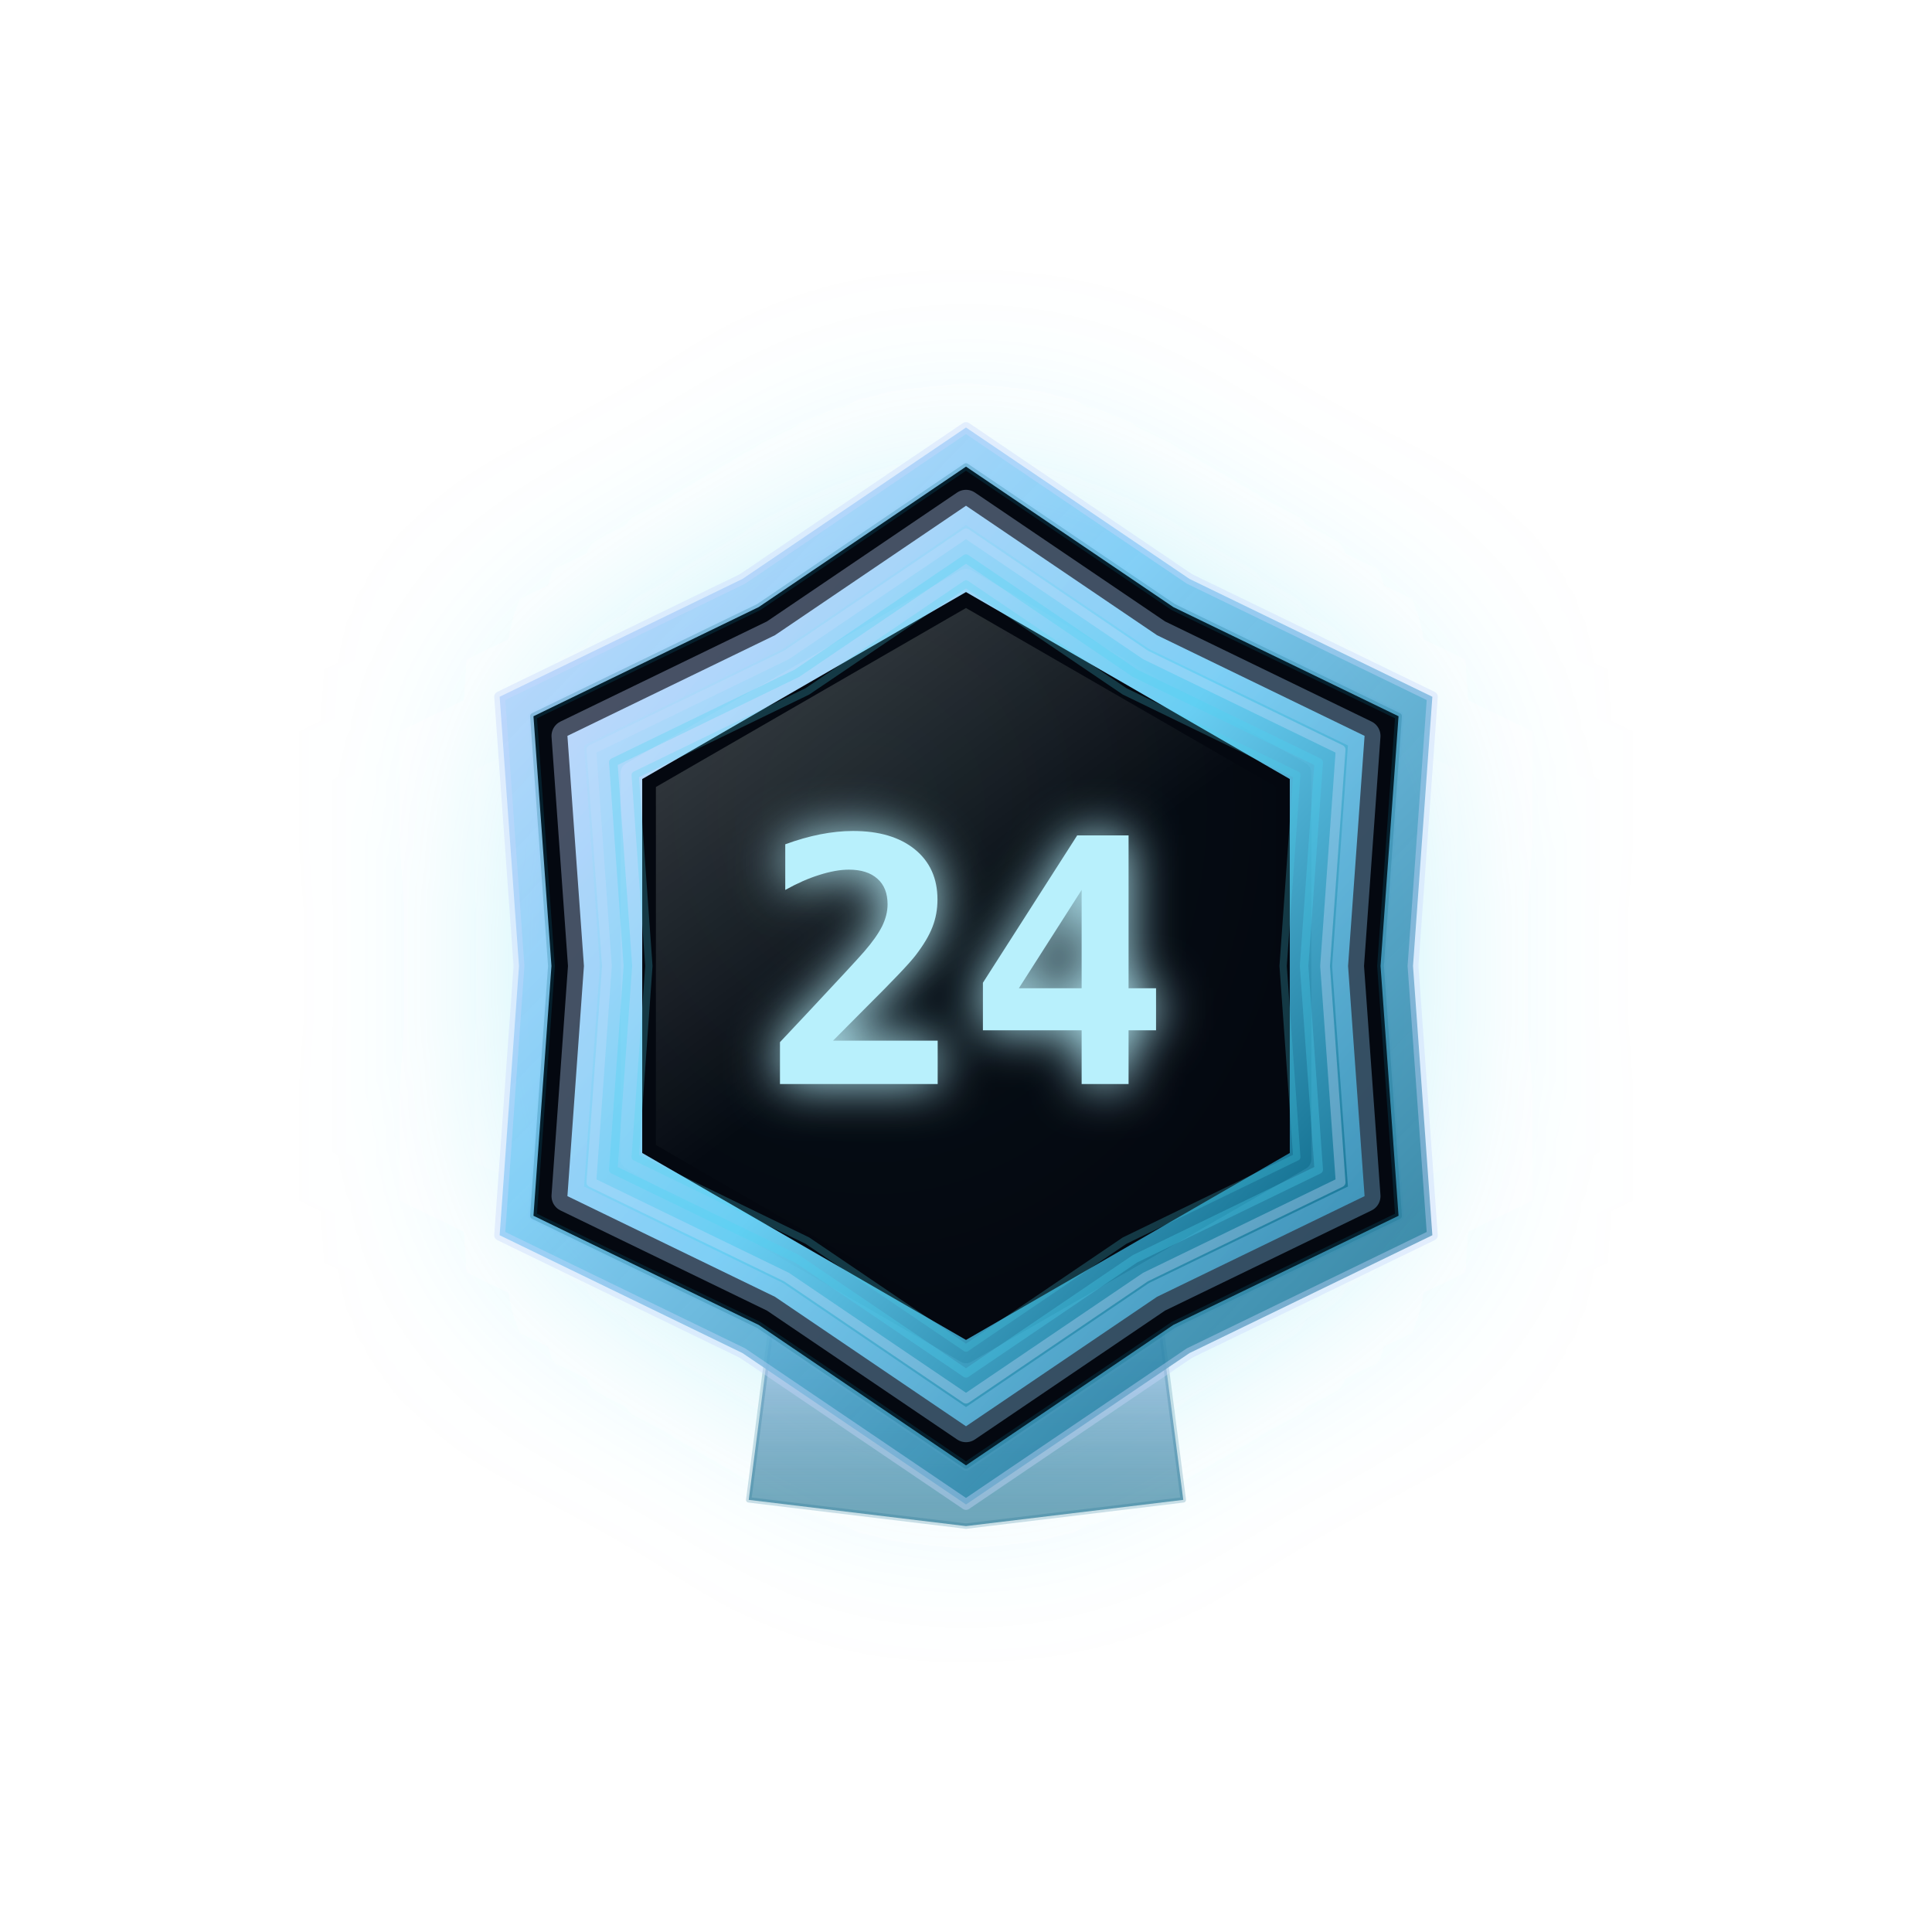
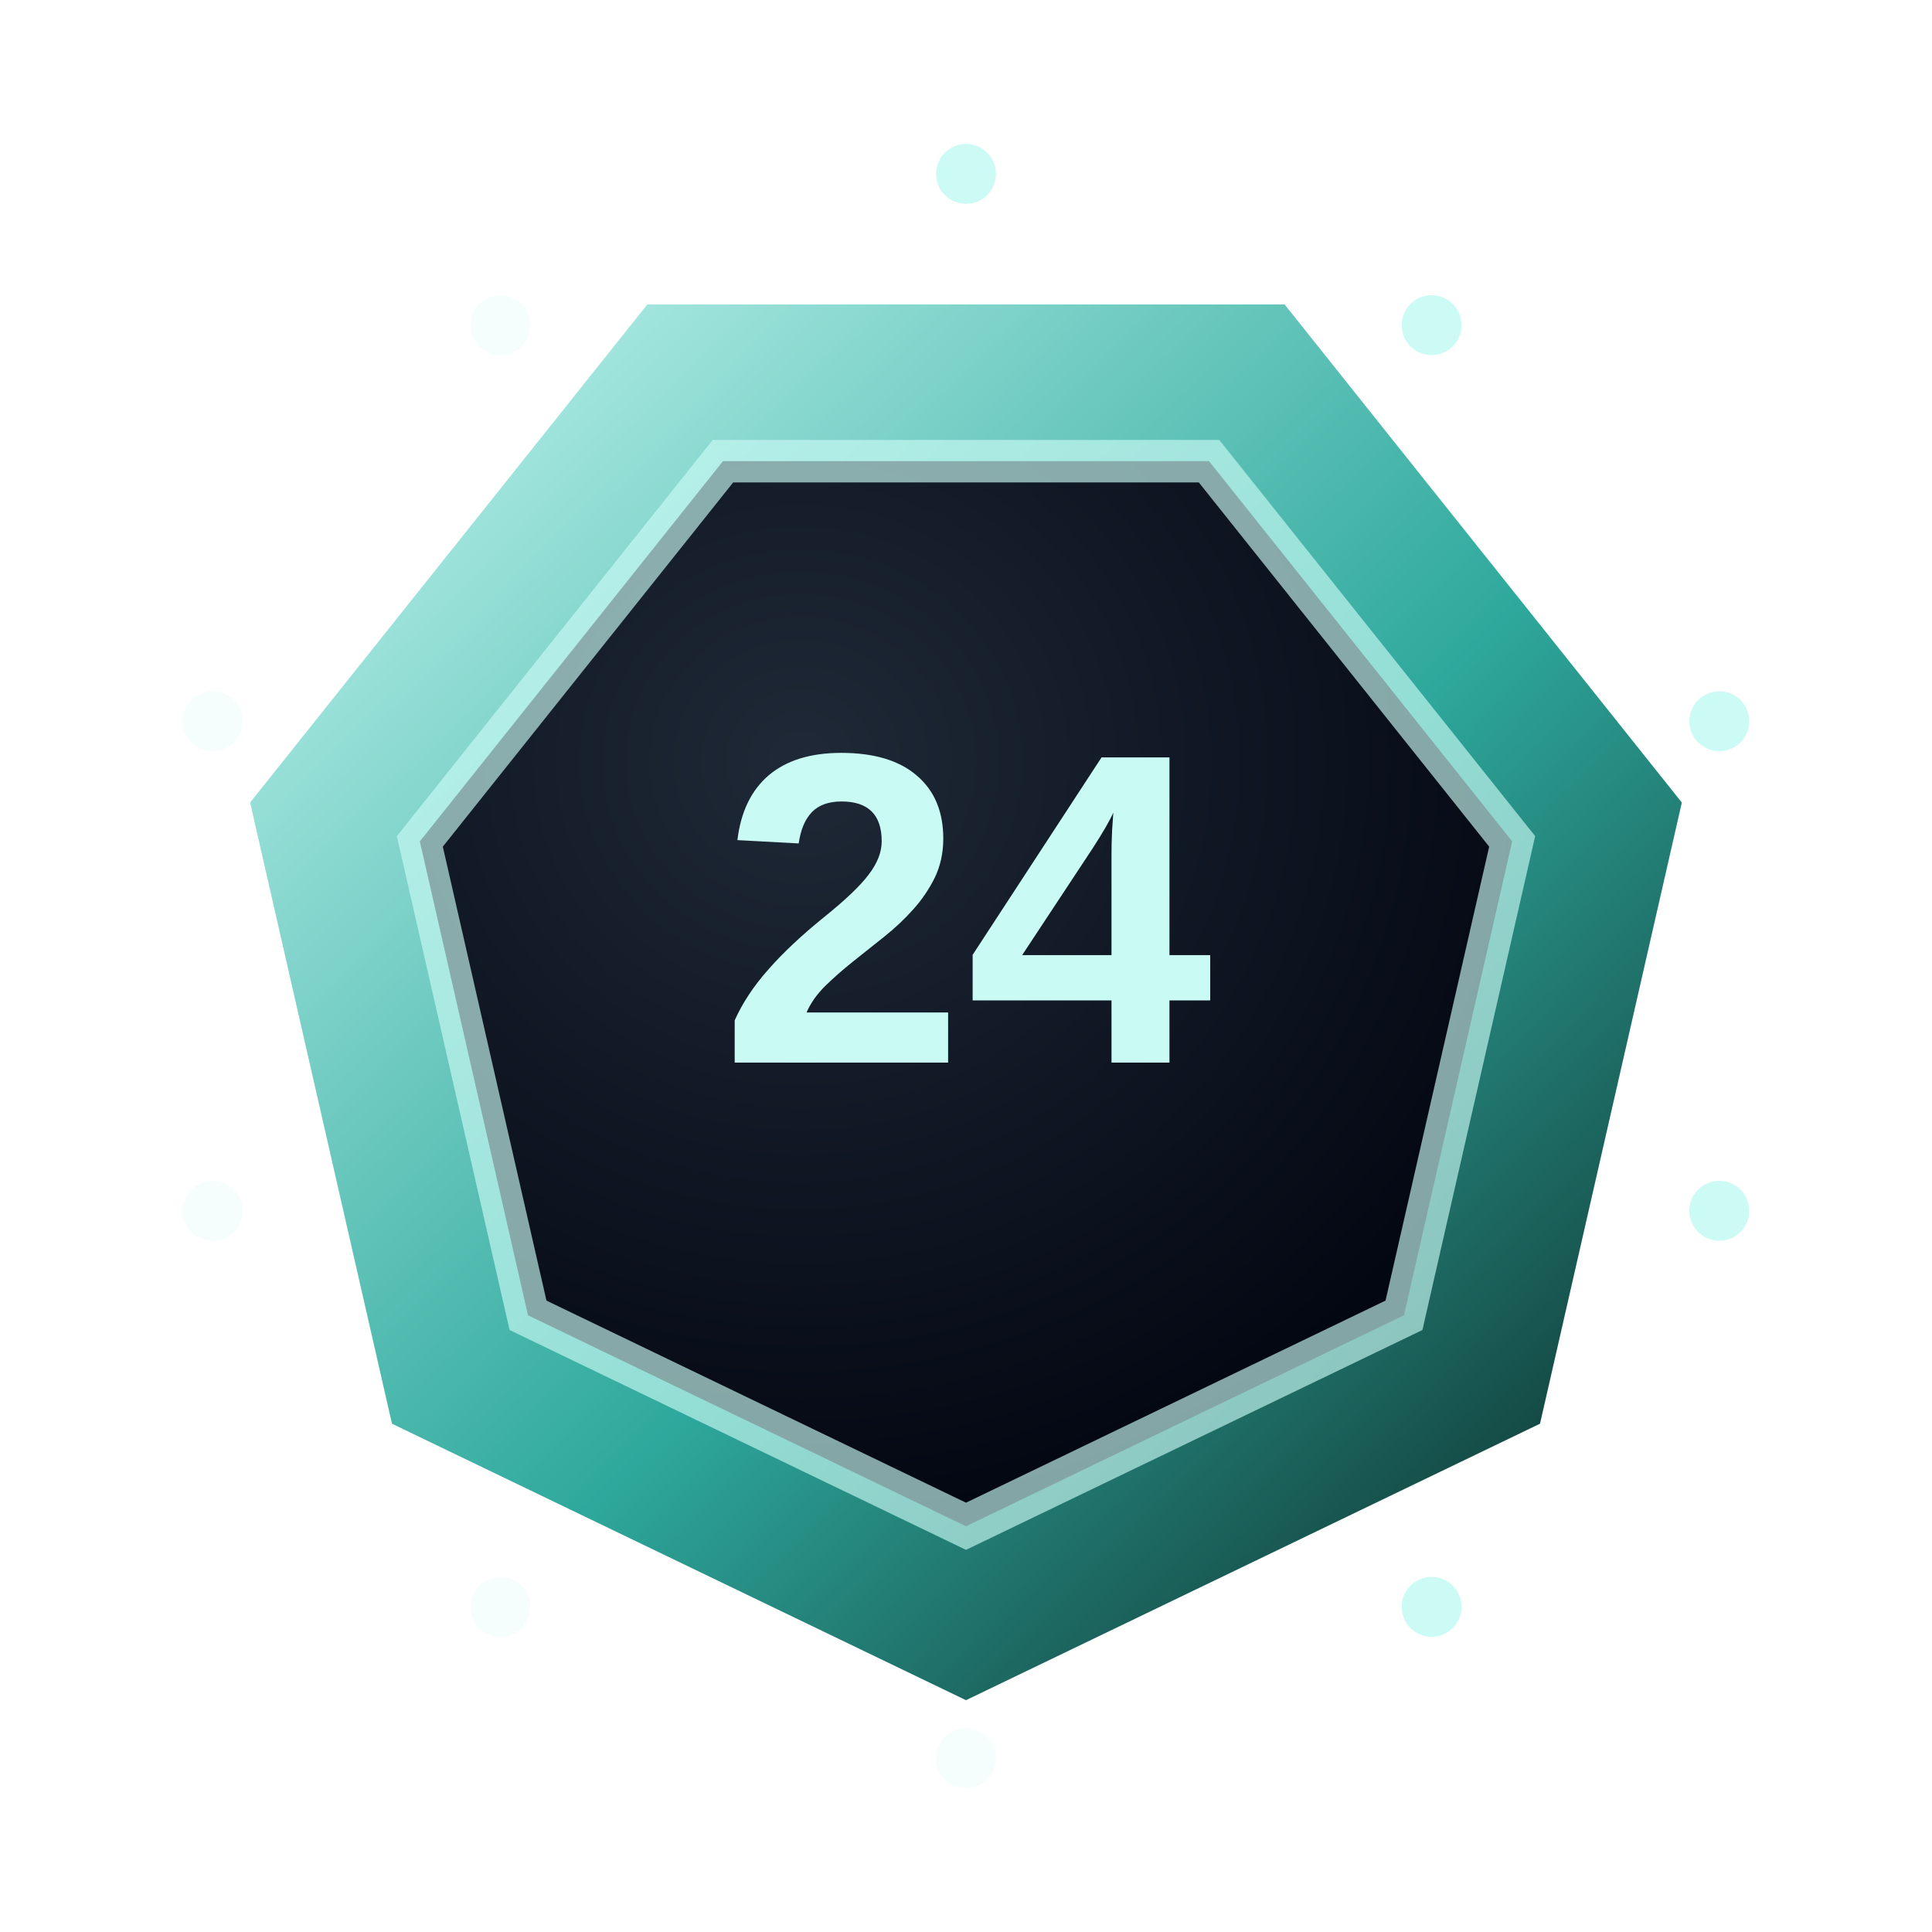
- <svg xmlns="http://www.w3.org/2000/svg" width="142.80" height="142.80" viewBox="-29.40 -29.40 142.80 142.80">
+ <svg xmlns="http://www.w3.org/2000/svg" width="100" height="100" viewBox="0 0 100 100">
  <defs>
-     <radialGradient id="bgajbex" cx="35%" cy="28%" r="72%">
-       <stop offset="0%" stop-color="#081218" />
-       <stop offset="100%" stop-color="#040810" />
+     <linearGradient id="g" x1="0" y1="0" x2="1" y2="1">
+       <stop offset="0%" stop-color="#c9faf4" />
+       <stop offset="55%" stop-color="#2ea89c" />
+       <stop offset="100%" stop-color="#081b1a" />
+     </linearGradient>
+     <radialGradient id="bg" cx="35%" cy="28%" r="72%">
+       <stop offset="0%" stop-color="#1f2937" />
+       <stop offset="100%" stop-color="#030712" />
    </radialGradient>
-     <linearGradient id="rimajbex" x1="5%" y1="5%" x2="95%" y2="95%">
-       <stop offset="0%" stop-color="#c5dcfd" />
-       <stop offset="50%" stop-color="#69cef3" />
-       <stop offset="100%" stop-color="#0c6888" />
-     </linearGradient>
-     <linearGradient id="transRingajbex" x1="0%" y1="0%" x2="100%" y2="100%">
-       <stop offset="0%" stop-color="#c9d6fd" />
-       <stop offset="100%" stop-color="#7ccaf5" />
-     </linearGradient>
-     <linearGradient id="shajbex" x1="18%" y1="0%" x2="82%" y2="100%">
-       <stop offset="0%" stop-color="white" stop-opacity="0.2" />
-       <stop offset="50%" stop-color="white" stop-opacity="0" />
-     </linearGradient>
-     <filter id="glajbex" x="-40%" y="-40%" width="180%" height="180%">
-       <feGaussianBlur stdDeviation="1.8" result="b" />
-       <feMerge>
-         <feMergeNode in="b" />
-         <feMergeNode in="SourceGraphic" />
-       </feMerge>
-     </filter>
-     <filter id="haloajbex" x="-150%" y="-150%" width="500%" height="500%">
-       <feGaussianBlur stdDeviation="9" result="b" />
-       <feMerge>
-         <feMergeNode in="b" />
-         <feMergeNode in="SourceGraphic" />
-       </feMerge>
-     </filter>
-     <linearGradient id="pgajbex_0" x1="5%" y1="0%" x2="95%" y2="100%">
-       <stop offset="0%" stop-color="#c0e4fd" stop-opacity="0.95" />
-       <stop offset="38%" stop-color="#61d0f2" stop-opacity="0.9" />
-       <stop offset="100%" stop-color="#0c6888" stop-opacity="0.85" />
-     </linearGradient>
-     <linearGradient id="pgajbex_1" x1="5%" y1="0%" x2="95%" y2="100%">
-       <stop offset="0%" stop-color="#c8d8fd" stop-opacity="0.95" />
-       <stop offset="38%" stop-color="#79cbf5" stop-opacity="0.9" />
-       <stop offset="100%" stop-color="#0c6888" stop-opacity="0.85" />
-     </linearGradient>
-     <linearGradient id="apajbex_0" x1="0%" y1="0%" x2="0%" y2="100%">
-       <stop offset="0%" stop-color="#c6dbfd" />
-       <stop offset="100%" stop-color="#0c6888" stop-opacity="0.65" />
-     </linearGradient>
  </defs>
-   <path d="M71.46,24.99 L70.24,42.00L71.46,59.01 L56.12,66.45L42.00,76.02 L27.88,66.45L12.54,59.01 L13.76,42.00L12.54,24.99 L27.88,17.55L42.00,7.98 L56.12,17.55Z" fill="#4ad4f0" fill-opacity="0.47" filter="url(#haloajbex)" />
-   <path d="M27.88,66.45 L42.00,76.02 L56.12,66.45 L58.06,81.46 L42.00,83.40 L25.94,81.46 Z" fill="url(#apajbex_0)" opacity="0.9" />
-   <path d="M27.88,66.45 L42.00,76.02 L56.12,66.45" fill="none" stroke="#c6dbfd" stroke-width="0.9" stroke-opacity="0.52" stroke-linejoin="round" />
-   <path d="M27.88,66.45 L42.00,76.02 L56.12,66.45 L58.06,81.46 L42.00,83.40 L25.94,81.46 Z" fill="none" stroke="#0c6888" stroke-width="0.4" stroke-opacity="0.2" stroke-linejoin="round" />
-   <path d="M73.97,23.54 L72.64,42.00L73.97,60.46 L57.32,68.53L42.00,78.91 L26.68,68.53L10.03,60.46 L11.36,42.00L10.03,23.54 L26.68,15.47L42.00,5.09 L57.32,15.47Z" fill="url(#pgajbex_0)" />
-   <path d="M71.46,24.99 L70.24,42.00L71.46,59.01 L56.12,66.45L42.00,76.02 L27.88,66.45L12.54,59.01 L13.76,42.00L12.54,24.99 L27.88,17.55L42.00,7.98 L56.12,17.55Z" fill="#040810" />
-   <path d="M73.97,23.54 L72.64,42.00L73.97,60.46 L57.32,68.53L42.00,78.91 L26.68,68.53L10.03,60.46 L11.36,42.00L10.03,23.54 L26.68,15.47L42.00,5.09 L57.32,15.47Z" fill="none" stroke="#c0e4fd" stroke-width="0.8" stroke-opacity="0.48" stroke-linejoin="round" />
-   <path d="M71.46,24.99 L70.24,42.00L71.46,59.01 L56.12,66.45L42.00,76.02 L27.88,66.45L12.54,59.01 L13.76,42.00L12.54,24.99 L27.88,17.55L42.00,7.98 L56.12,17.55Z" fill="none" stroke="#0c6888" stroke-width="0.5" stroke-opacity="0.28" stroke-linejoin="round" />
-   <path d="M76.47,22.10 L75.04,42.00L76.47,61.90 L58.52,70.61L42.00,81.80 L25.48,70.61L7.53,61.90 L8.96,42.00L7.53,22.10 L25.48,13.39L42.00,2.20 L58.52,13.39Z" fill="url(#pgajbex_1)" />
-   <path d="M73.97,23.54 L72.64,42.00L73.97,60.46 L57.32,68.53L42.00,78.91 L26.68,68.53L10.03,60.46 L11.36,42.00L10.03,23.54 L26.68,15.47L42.00,5.09 L57.32,15.47Z" fill="#040810" />
-   <path d="M76.47,22.10 L75.04,42.00L76.47,61.90 L58.52,70.61L42.00,81.80 L25.48,70.61L7.53,61.90 L8.96,42.00L7.53,22.10 L25.48,13.39L42.00,2.20 L58.52,13.39Z" fill="none" stroke="#c8d8fd" stroke-width="0.8" stroke-opacity="0.4" stroke-linejoin="round" />
-   <path d="M73.97,23.54 L72.64,42.00L73.97,60.46 L57.32,68.53L42.00,78.91 L26.68,68.53L10.03,60.46 L11.36,42.00L10.03,23.54 L26.68,15.47L42.00,5.09 L57.32,15.47Z" fill="none" stroke="#0c6888" stroke-width="0.5" stroke-opacity="0.24" stroke-linejoin="round" />
-   <path d="M71.46,24.99 L70.24,42.00L71.46,59.01 L56.12,66.45L42.00,76.02 L27.88,66.45L12.54,59.01 L13.76,42.00L12.54,24.99 L27.88,17.55L42.00,7.98 L56.12,17.55Z" fill="url(#rimajbex)" />
-   <path d="M66.73,27.72L66.73,56.28L42.00,70.56L17.27,56.28L17.27,27.72L42.00,13.44Z" fill="#040810" />
-   <path d="M66.73,27.72L66.73,56.28L42.00,70.56L17.27,56.28L17.27,27.72L42.00,13.44Z" fill="none" stroke="url(#rimajbex)" stroke-width="1.596" stroke-linejoin="round" />
-   <path d="M64.92,28.77L64.92,55.23L42.00,68.46L19.08,55.23L19.08,28.77L42.00,15.54Z" fill="url(#bgajbex)" />
-   <path d="M64.92,28.77L64.92,55.23L42.00,68.46L19.08,55.23L19.08,28.77L42.00,15.54Z" fill="url(#shajbex)" />
-   <path d="M71.46,24.99 L70.24,42.00L71.46,59.01 L56.12,66.45L42.00,76.02 L27.88,66.45L12.54,59.01 L13.76,42.00L12.54,24.99 L27.88,17.55L42.00,7.98 L56.12,17.55Z" fill="none" stroke="url(#transRingajbex)" stroke-width="2.352" stroke-opacity="0.36" stroke-linejoin="round" />
-   <path d="M69.69,26.01 L68.54,42.00L69.69,57.99 L55.27,64.99L42.00,73.98 L28.73,64.99L14.31,57.99 L15.46,42.00L14.31,26.01 L28.73,19.01L42.00,10.02 L55.27,19.01Z" fill="none" stroke="#c6dbfd" stroke-width="0.72" stroke-opacity="0.36" stroke-linejoin="round" />
-   <path d="M68.07,26.95 L66.99,42.00L68.07,57.05 L54.49,63.64L42.00,72.11 L29.51,63.64L15.93,57.05 L17.01,42.00L15.93,26.95 L29.51,20.36L42.00,11.89 L54.49,20.36Z" fill="none" stroke="#4ad4f0" stroke-width="0.63" stroke-opacity="0.3" stroke-linejoin="round" />
-   <path d="M66.45,27.88 L65.44,42.00L66.45,56.12 L53.72,62.30L42.00,70.24 L30.28,62.30L17.55,56.12 L18.56,42.00L17.55,27.88 L30.28,21.70L42.00,13.76 L53.72,21.70Z" fill="none" stroke="#4ad4f0" stroke-width="0.54" stroke-opacity="0.24" stroke-linejoin="round" />
-   <text x="42" y="42" text-anchor="middle" dominant-baseline="central" font-family="Orbitron,monospace" font-weight="900" font-size="25.2" fill="#b8f0fc" filter="url(#glajbex)">24</text>
+   <path d="M 66.49 15.76 L 87.05 41.54 L 79.71 73.69 L 50.00 88.00 L 20.29 73.69 L 12.95 41.54 L 33.51 15.76 Z" fill="#2db7aa" opacity="0.28" />
+   <path d="M 66.49 15.76 L 87.05 41.54 L 79.71 73.69 L 50.00 88.00 L 20.29 73.69 L 12.95 41.54 L 33.51 15.76 Z" fill="url(#g)" />
+   <path d="M 62.58 23.87 L 78.27 43.55 L 72.67 68.08 L 50.00 79.00 L 27.33 68.08 L 21.73 43.55 L 37.42 23.87 Z" fill="url(#bg)" />
+   <path d="M 62.58 23.87 L 78.27 43.55 L 72.67 68.08 L 50.00 79.00 L 27.33 68.08 L 21.73 43.55 L 37.42 23.87 Z" fill="none" stroke="#c9faf4" stroke-width="2.2" opacity="0.65" />
+   <circle cx="50.00" cy="9.00" r="1.55" fill="#c9faf4" opacity="0.95" />
+   <circle cx="74.10" cy="16.83" r="1.55" fill="#c9faf4" opacity="0.95" />
+   <circle cx="88.99" cy="37.33" r="1.55" fill="#c9faf4" opacity="0.95" />
+   <circle cx="88.99" cy="62.67" r="1.55" fill="#c9faf4" opacity="0.95" />
+   <circle cx="74.10" cy="83.17" r="1.55" fill="#c9faf4" opacity="0.95" />
+   <circle cx="50.00" cy="91.00" r="1.55" fill="#c9faf4" opacity="0.18" />
+   <circle cx="25.90" cy="83.17" r="1.55" fill="#c9faf4" opacity="0.18" />
+   <circle cx="11.01" cy="62.67" r="1.55" fill="#c9faf4" opacity="0.18" />
+   <circle cx="11.01" cy="37.33" r="1.55" fill="#c9faf4" opacity="0.18" />
+   <circle cx="25.90" cy="16.83" r="1.55" fill="#c9faf4" opacity="0.18" />
+   <text x="50" y="55" text-anchor="middle" font-family="Arial, Helvetica, sans-serif" font-weight="700" font-size="22.96" fill="#c9faf4">24</text>
</svg>
